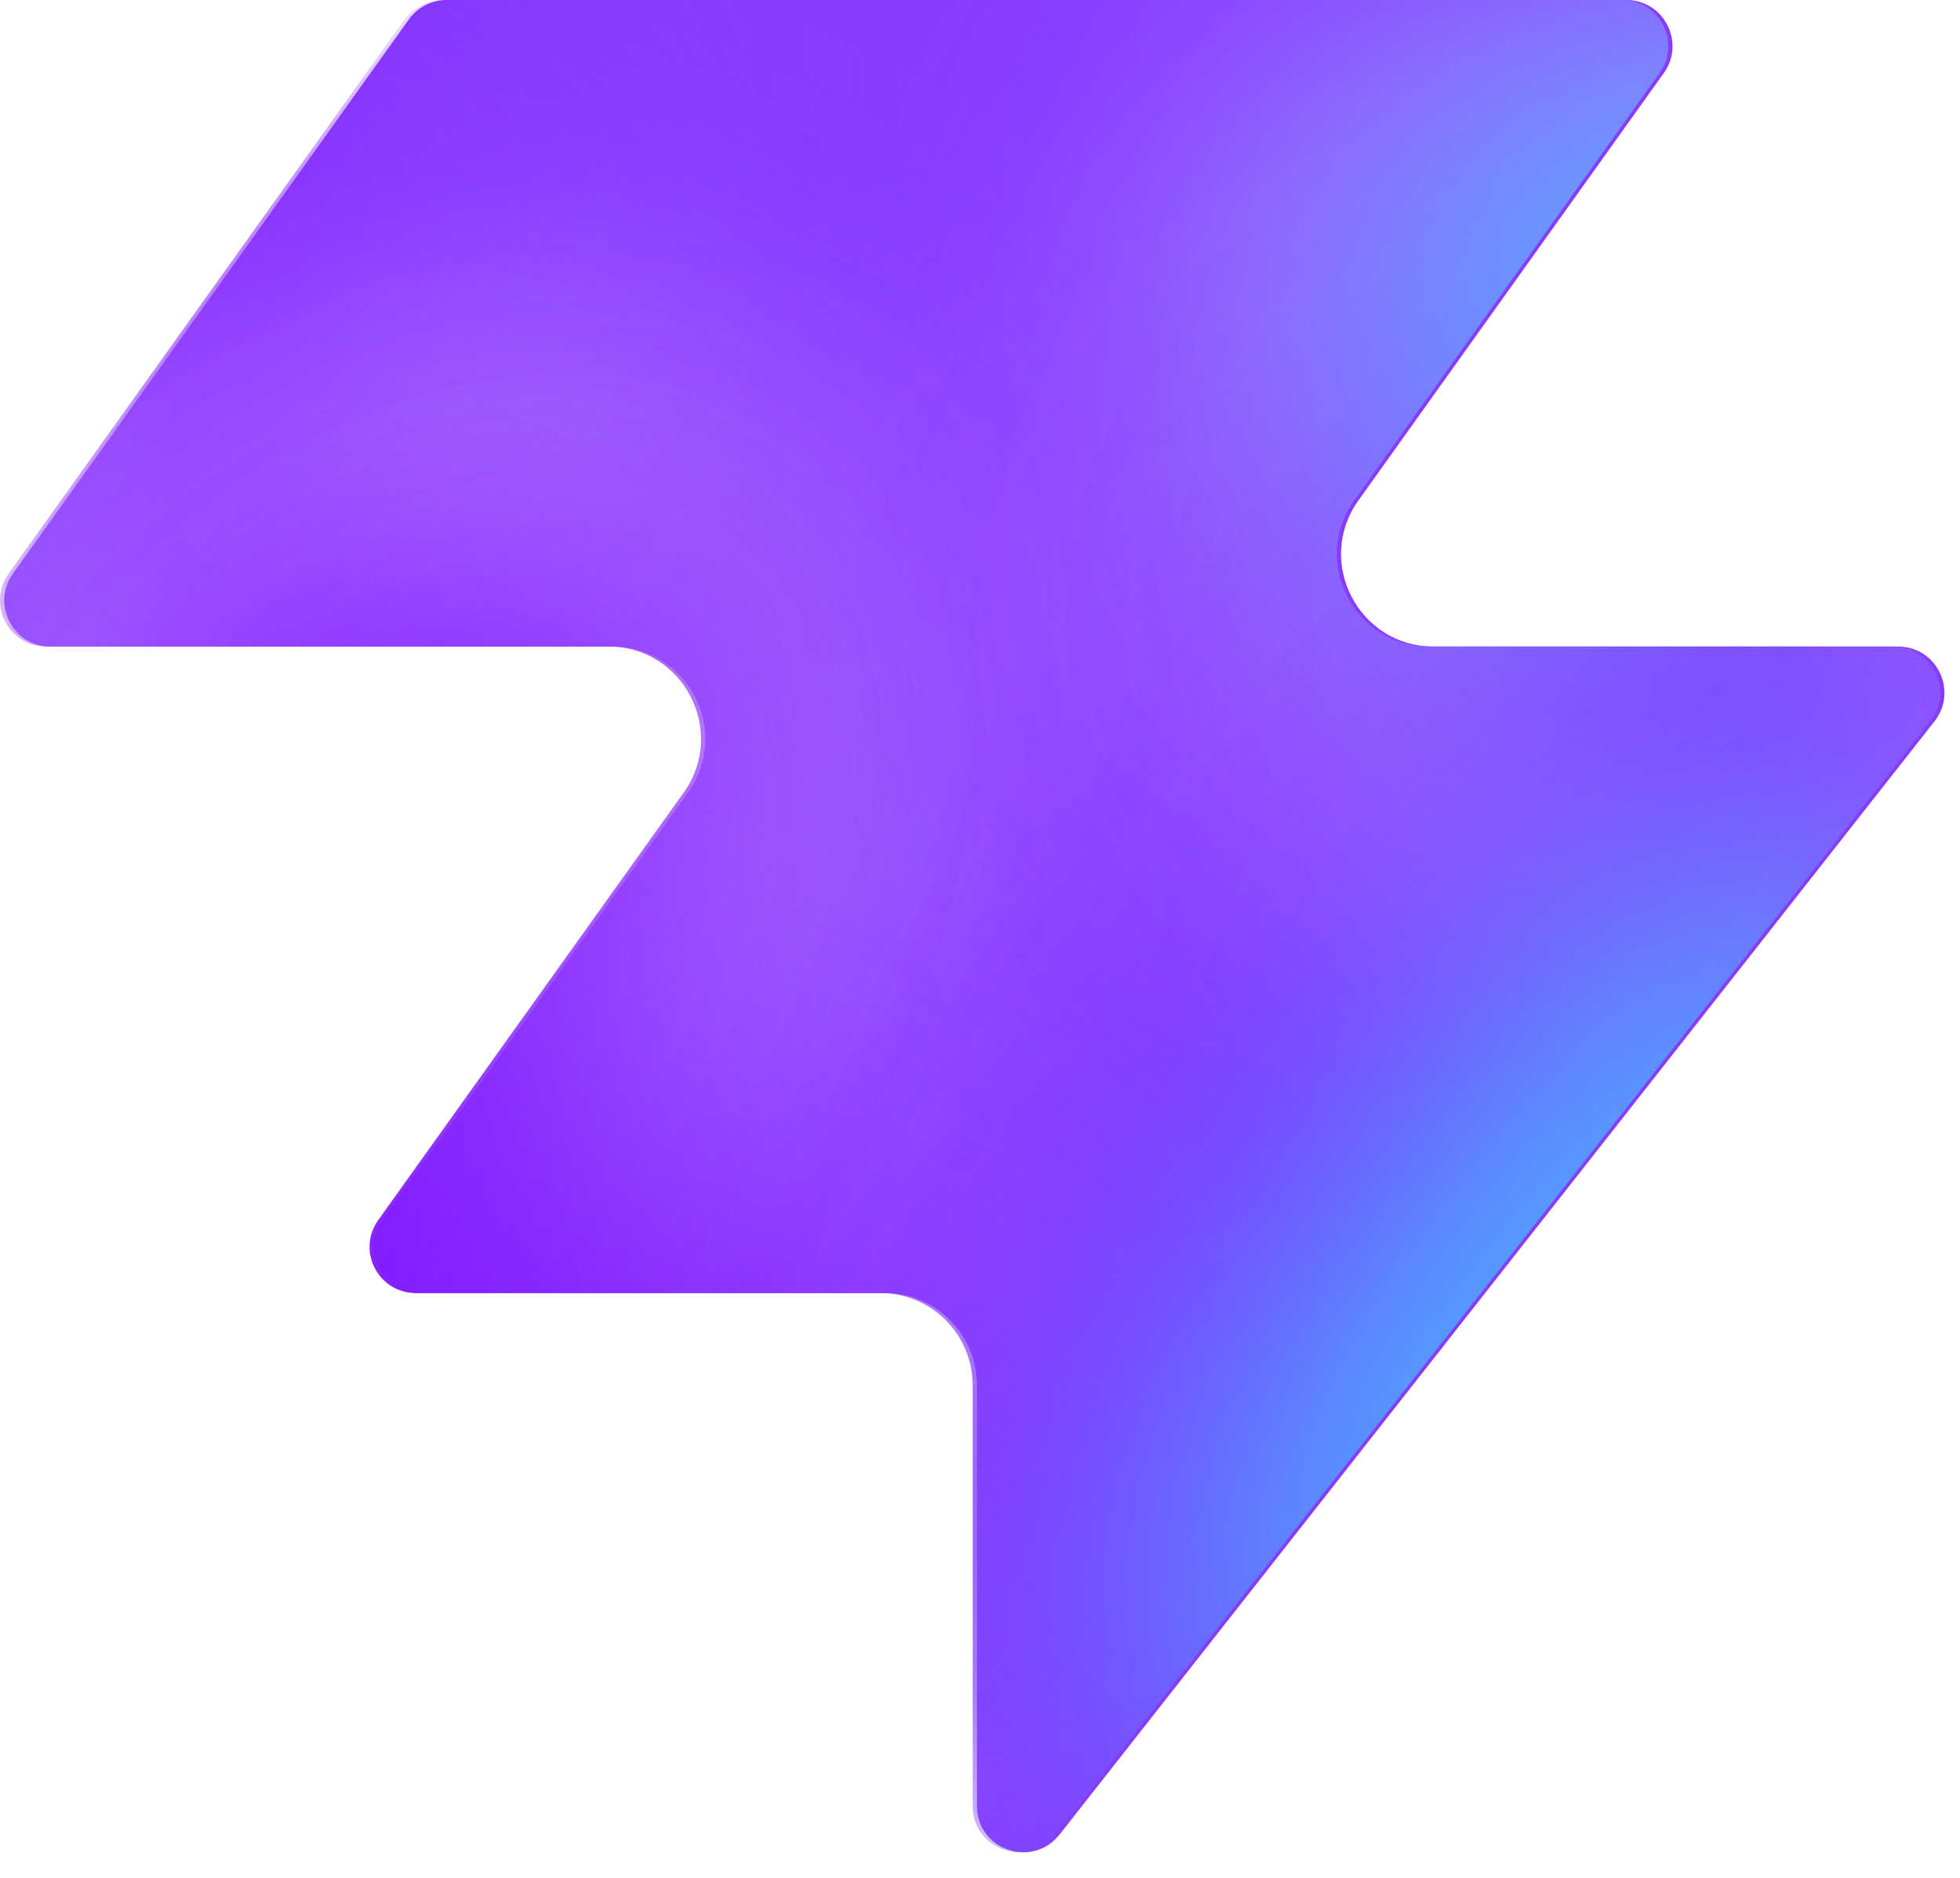
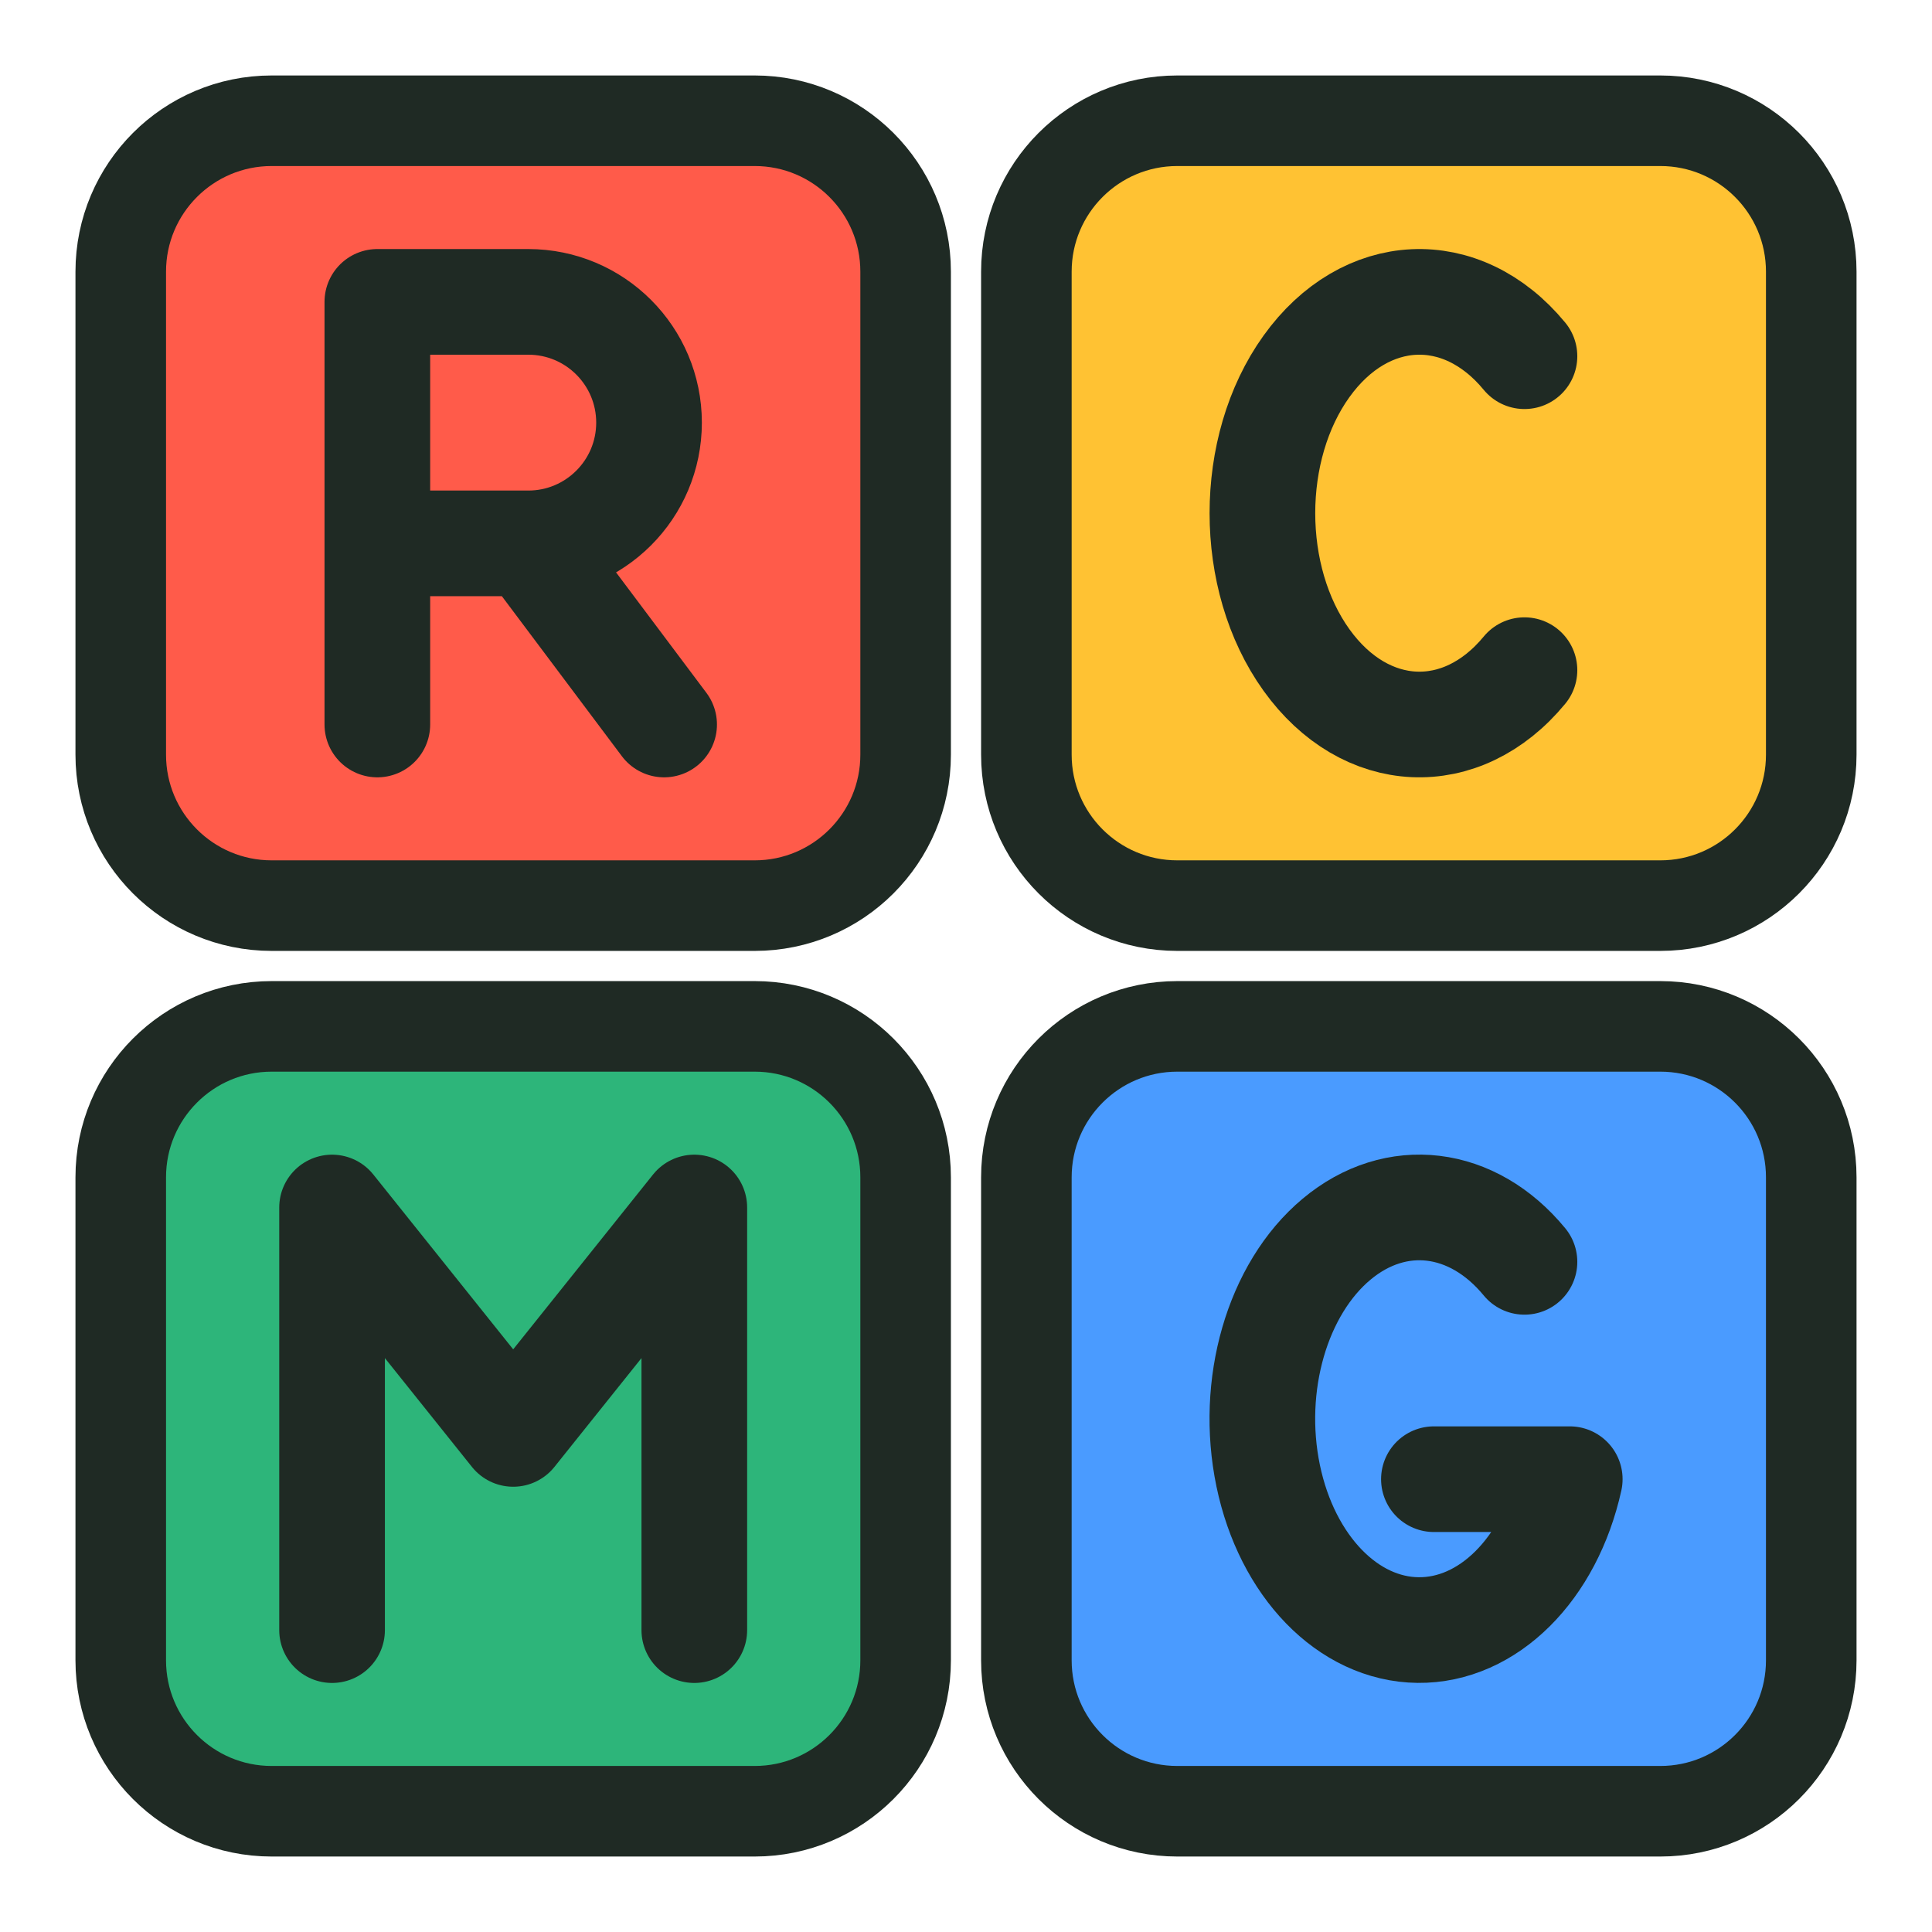
- <svg xmlns="http://www.w3.org/2000/svg" width="48" height="46" fill="none" viewBox="0 0 48 46">
-   <path fill="#863bff" d="M25.946 44.938c-.664.845-2.021.375-2.021-.698V33.937a2.26 2.26 0 0 0-2.262-2.262H10.287c-.92 0-1.456-1.04-.92-1.788l7.48-10.471c1.07-1.497 0-3.578-1.842-3.578H1.237c-.92 0-1.456-1.04-.92-1.788L10.013.474c.214-.297.556-.474.92-.474h28.894c.92 0 1.456 1.04.92 1.788l-7.48 10.471c-1.07 1.498 0 3.579 1.842 3.579h11.377c.943 0 1.473 1.088.89 1.83L25.947 44.94z" style="fill:#863bff;fill:color(display-p3 .525 .23 1);fill-opacity:1" />
-   <mask id="a" width="48" height="46" x="0" y="0" maskUnits="userSpaceOnUse" style="mask-type:alpha">
-     <path fill="#000" d="M25.842 44.938c-.664.844-2.021.375-2.021-.698V33.937a2.26 2.26 0 0 0-2.262-2.262H10.183c-.92 0-1.456-1.04-.92-1.788l7.48-10.471c1.07-1.498 0-3.579-1.842-3.579H1.133c-.92 0-1.456-1.04-.92-1.787L9.91.473c.214-.297.556-.474.92-.474h28.894c.92 0 1.456 1.04.92 1.788l-7.48 10.471c-1.07 1.498 0 3.578 1.842 3.578h11.377c.943 0 1.473 1.088.89 1.832L25.843 44.94z" style="fill:#000;fill-opacity:1" />
-   </mask>
-   <g mask="url(#a)">
-     <g filter="url(#b)">
-       <ellipse cx="5.508" cy="14.704" fill="#ede6ff" rx="5.508" ry="14.704" style="fill:#ede6ff;fill:color(display-p3 .927 .903 1);fill-opacity:1" transform="matrix(.00324 1 1 -.00324 -4.47 31.516)" />
-     </g>
-     <g filter="url(#c)">
-       <ellipse cx="10.399" cy="29.851" fill="#ede6ff" rx="10.399" ry="29.851" style="fill:#ede6ff;fill:color(display-p3 .927 .903 1);fill-opacity:1" transform="matrix(.00324 1 1 -.00324 -39.328 7.883)" />
-     </g>
-     <g filter="url(#d)">
-       <ellipse cx="5.508" cy="30.487" fill="#7e14ff" rx="5.508" ry="30.487" style="fill:#7e14ff;fill:color(display-p3 .492 .077 1);fill-opacity:1" transform="rotate(89.814 -25.913 -14.639)scale(1 -1)" />
-     </g>
-     <g filter="url(#e)">
-       <ellipse cx="5.508" cy="30.599" fill="#7e14ff" rx="5.508" ry="30.599" style="fill:#7e14ff;fill:color(display-p3 .492 .077 1);fill-opacity:1" transform="rotate(89.814 -32.644 -3.334)scale(1 -1)" />
-     </g>
-     <g filter="url(#f)">
-       <ellipse cx="5.508" cy="30.599" fill="#7e14ff" rx="5.508" ry="30.599" style="fill:#7e14ff;fill:color(display-p3 .492 .077 1);fill-opacity:1" transform="matrix(.00324 1 1 -.00324 -34.34 30.47)" />
-     </g>
-     <g filter="url(#g)">
-       <ellipse cx="14.072" cy="22.078" fill="#ede6ff" rx="14.072" ry="22.078" style="fill:#ede6ff;fill:color(display-p3 .927 .903 1);fill-opacity:1" transform="rotate(93.35 24.506 48.493)scale(-1 1)" />
-     </g>
-     <g filter="url(#h)">
-       <ellipse cx="3.47" cy="21.501" fill="#7e14ff" rx="3.47" ry="21.501" style="fill:#7e14ff;fill:color(display-p3 .492 .077 1);fill-opacity:1" transform="rotate(89.009 28.708 47.59)scale(-1 1)" />
-     </g>
-     <g filter="url(#i)">
-       <ellipse cx="3.47" cy="21.501" fill="#7e14ff" rx="3.47" ry="21.501" style="fill:#7e14ff;fill:color(display-p3 .492 .077 1);fill-opacity:1" transform="rotate(89.009 28.708 47.59)scale(-1 1)" />
-     </g>
-     <g filter="url(#j)">
-       <ellipse cx=".387" cy="8.972" fill="#7e14ff" rx="4.407" ry="29.108" style="fill:#7e14ff;fill:color(display-p3 .492 .077 1);fill-opacity:1" transform="rotate(39.51 .387 8.972)" />
-     </g>
-     <g filter="url(#k)">
-       <ellipse cx="47.523" cy="-6.092" fill="#7e14ff" rx="4.407" ry="29.108" style="fill:#7e14ff;fill:color(display-p3 .492 .077 1);fill-opacity:1" transform="rotate(37.892 47.523 -6.092)" />
-     </g>
-     <g filter="url(#l)">
-       <ellipse cx="41.412" cy="6.333" fill="#47bfff" rx="5.971" ry="9.665" style="fill:#47bfff;fill:color(display-p3 .28 .748 1);fill-opacity:1" transform="rotate(37.892 41.412 6.333)" />
-     </g>
-     <g filter="url(#m)">
-       <ellipse cx="-1.879" cy="38.332" fill="#7e14ff" rx="4.407" ry="29.108" style="fill:#7e14ff;fill:color(display-p3 .492 .077 1);fill-opacity:1" transform="rotate(37.892 -1.88 38.332)" />
-     </g>
-     <g filter="url(#n)">
-       <ellipse cx="-1.879" cy="38.332" fill="#7e14ff" rx="4.407" ry="29.108" style="fill:#7e14ff;fill:color(display-p3 .492 .077 1);fill-opacity:1" transform="rotate(37.892 -1.88 38.332)" />
-     </g>
-     <g filter="url(#o)">
-       <ellipse cx="35.651" cy="29.907" fill="#7e14ff" rx="4.407" ry="29.108" style="fill:#7e14ff;fill:color(display-p3 .492 .077 1);fill-opacity:1" transform="rotate(37.892 35.651 29.907)" />
-     </g>
-     <g filter="url(#p)">
-       <ellipse cx="38.418" cy="32.4" fill="#47bfff" rx="5.971" ry="15.297" style="fill:#47bfff;fill:color(display-p3 .28 .748 1);fill-opacity:1" transform="rotate(37.892 38.418 32.4)" />
-     </g>
+ <svg xmlns="http://www.w3.org/2000/svg" viewBox="0 0 64 64" width="64" height="64">
+   <g transform="translate(17 17)">
+     <rect x="-13" y="-13" width="26" height="26" rx="5" fill="#FF5B4A" stroke="#1F2A24" stroke-width="3" />
+     <path d="M -4.5 7 V -7 H 0.5 A 4 4 0 0 1 0.5 1 H -4.5 M 0.5 1 L 5 7" fill="none" stroke="#1F2A24" stroke-width="3.5" stroke-linecap="round" stroke-linejoin="round" />
  </g>
-   <defs>
-     <filter id="b" width="60.045" height="41.654" x="-19.77" y="16.149" color-interpolation-filters="sRGB" filterUnits="userSpaceOnUse">
-       <feFlood flood-opacity="0" result="BackgroundImageFix" />
-       <feBlend in="SourceGraphic" in2="BackgroundImageFix" result="shape" />
-       <feGaussianBlur result="effect1_foregroundBlur_2002_17158" stdDeviation="7.659" />
-     </filter>
-     <filter id="c" width="90.34" height="51.437" x="-54.613" y="-7.533" color-interpolation-filters="sRGB" filterUnits="userSpaceOnUse">
-       <feFlood flood-opacity="0" result="BackgroundImageFix" />
-       <feBlend in="SourceGraphic" in2="BackgroundImageFix" result="shape" />
-       <feGaussianBlur result="effect1_foregroundBlur_2002_17158" stdDeviation="7.659" />
-     </filter>
-     <filter id="d" width="79.355" height="29.4" x="-49.64" y="2.03" color-interpolation-filters="sRGB" filterUnits="userSpaceOnUse">
-       <feFlood flood-opacity="0" result="BackgroundImageFix" />
-       <feBlend in="SourceGraphic" in2="BackgroundImageFix" result="shape" />
-       <feGaussianBlur result="effect1_foregroundBlur_2002_17158" stdDeviation="4.596" />
-     </filter>
-     <filter id="e" width="79.579" height="29.4" x="-45.045" y="20.029" color-interpolation-filters="sRGB" filterUnits="userSpaceOnUse">
-       <feFlood flood-opacity="0" result="BackgroundImageFix" />
-       <feBlend in="SourceGraphic" in2="BackgroundImageFix" result="shape" />
-       <feGaussianBlur result="effect1_foregroundBlur_2002_17158" stdDeviation="4.596" />
-     </filter>
-     <filter id="f" width="79.579" height="29.4" x="-43.513" y="21.178" color-interpolation-filters="sRGB" filterUnits="userSpaceOnUse">
-       <feFlood flood-opacity="0" result="BackgroundImageFix" />
-       <feBlend in="SourceGraphic" in2="BackgroundImageFix" result="shape" />
-       <feGaussianBlur result="effect1_foregroundBlur_2002_17158" stdDeviation="4.596" />
-     </filter>
-     <filter id="g" width="74.749" height="58.852" x="15.756" y="-17.901" color-interpolation-filters="sRGB" filterUnits="userSpaceOnUse">
-       <feFlood flood-opacity="0" result="BackgroundImageFix" />
-       <feBlend in="SourceGraphic" in2="BackgroundImageFix" result="shape" />
-       <feGaussianBlur result="effect1_foregroundBlur_2002_17158" stdDeviation="7.659" />
-     </filter>
-     <filter id="h" width="61.377" height="25.362" x="23.548" y="2.284" color-interpolation-filters="sRGB" filterUnits="userSpaceOnUse">
-       <feFlood flood-opacity="0" result="BackgroundImageFix" />
-       <feBlend in="SourceGraphic" in2="BackgroundImageFix" result="shape" />
-       <feGaussianBlur result="effect1_foregroundBlur_2002_17158" stdDeviation="4.596" />
-     </filter>
-     <filter id="i" width="61.377" height="25.362" x="23.548" y="2.284" color-interpolation-filters="sRGB" filterUnits="userSpaceOnUse">
-       <feFlood flood-opacity="0" result="BackgroundImageFix" />
-       <feBlend in="SourceGraphic" in2="BackgroundImageFix" result="shape" />
-       <feGaussianBlur result="effect1_foregroundBlur_2002_17158" stdDeviation="4.596" />
-     </filter>
-     <filter id="j" width="56.045" height="63.649" x="-27.636" y="-22.853" color-interpolation-filters="sRGB" filterUnits="userSpaceOnUse">
-       <feFlood flood-opacity="0" result="BackgroundImageFix" />
-       <feBlend in="SourceGraphic" in2="BackgroundImageFix" result="shape" />
-       <feGaussianBlur result="effect1_foregroundBlur_2002_17158" stdDeviation="4.596" />
-     </filter>
-     <filter id="k" width="54.814" height="64.646" x="20.116" y="-38.415" color-interpolation-filters="sRGB" filterUnits="userSpaceOnUse">
-       <feFlood flood-opacity="0" result="BackgroundImageFix" />
-       <feBlend in="SourceGraphic" in2="BackgroundImageFix" result="shape" />
-       <feGaussianBlur result="effect1_foregroundBlur_2002_17158" stdDeviation="4.596" />
-     </filter>
-     <filter id="l" width="33.541" height="35.313" x="24.641" y="-11.323" color-interpolation-filters="sRGB" filterUnits="userSpaceOnUse">
-       <feFlood flood-opacity="0" result="BackgroundImageFix" />
-       <feBlend in="SourceGraphic" in2="BackgroundImageFix" result="shape" />
-       <feGaussianBlur result="effect1_foregroundBlur_2002_17158" stdDeviation="4.596" />
-     </filter>
-     <filter id="m" width="54.814" height="64.646" x="-29.286" y="6.009" color-interpolation-filters="sRGB" filterUnits="userSpaceOnUse">
-       <feFlood flood-opacity="0" result="BackgroundImageFix" />
-       <feBlend in="SourceGraphic" in2="BackgroundImageFix" result="shape" />
-       <feGaussianBlur result="effect1_foregroundBlur_2002_17158" stdDeviation="4.596" />
-     </filter>
-     <filter id="n" width="54.814" height="64.646" x="-29.286" y="6.009" color-interpolation-filters="sRGB" filterUnits="userSpaceOnUse">
-       <feFlood flood-opacity="0" result="BackgroundImageFix" />
-       <feBlend in="SourceGraphic" in2="BackgroundImageFix" result="shape" />
-       <feGaussianBlur result="effect1_foregroundBlur_2002_17158" stdDeviation="4.596" />
-     </filter>
-     <filter id="o" width="54.814" height="64.646" x="8.244" y="-2.416" color-interpolation-filters="sRGB" filterUnits="userSpaceOnUse">
-       <feFlood flood-opacity="0" result="BackgroundImageFix" />
-       <feBlend in="SourceGraphic" in2="BackgroundImageFix" result="shape" />
-       <feGaussianBlur result="effect1_foregroundBlur_2002_17158" stdDeviation="4.596" />
-     </filter>
-     <filter id="p" width="39.409" height="43.623" x="18.713" y="10.588" color-interpolation-filters="sRGB" filterUnits="userSpaceOnUse">
-       <feFlood flood-opacity="0" result="BackgroundImageFix" />
-       <feBlend in="SourceGraphic" in2="BackgroundImageFix" result="shape" />
-       <feGaussianBlur result="effect1_foregroundBlur_2002_17158" stdDeviation="4.596" />
-     </filter>
-   </defs>
+   <g transform="translate(47 17)">
+     <rect x="-13" y="-13" width="26" height="26" rx="5" fill="#FFC233" stroke="#1F2A24" stroke-width="3" />
+     <path d="M 3.5 -5.2 A 5.2 7 0 1 0 3.5 5.2" fill="none" stroke="#1F2A24" stroke-width="3.5" stroke-linecap="round" stroke-linejoin="round" />
+   </g>
+   <g transform="translate(17 47)">
+     <rect x="-13" y="-13" width="26" height="26" rx="5" fill="#2DB57A" stroke="#1F2A24" stroke-width="3" />
+     <path d="M -6 7 V -7 L 0 0.5 L 6 -7 V 7" fill="none" stroke="#1F2A24" stroke-width="3.5" stroke-linecap="round" stroke-linejoin="round" />
+   </g>
+   <g transform="translate(47 47)">
+     <rect x="-13" y="-13" width="26" height="26" rx="5" fill="#4A9BFF" stroke="#1F2A24" stroke-width="3" />
+     <path d="M 3.5 -5.2 A 5.2 7 0 1 0 5 2 H 0.5" fill="none" stroke="#1F2A24" stroke-width="3.5" stroke-linecap="round" stroke-linejoin="round" />
+   </g>
</svg>
